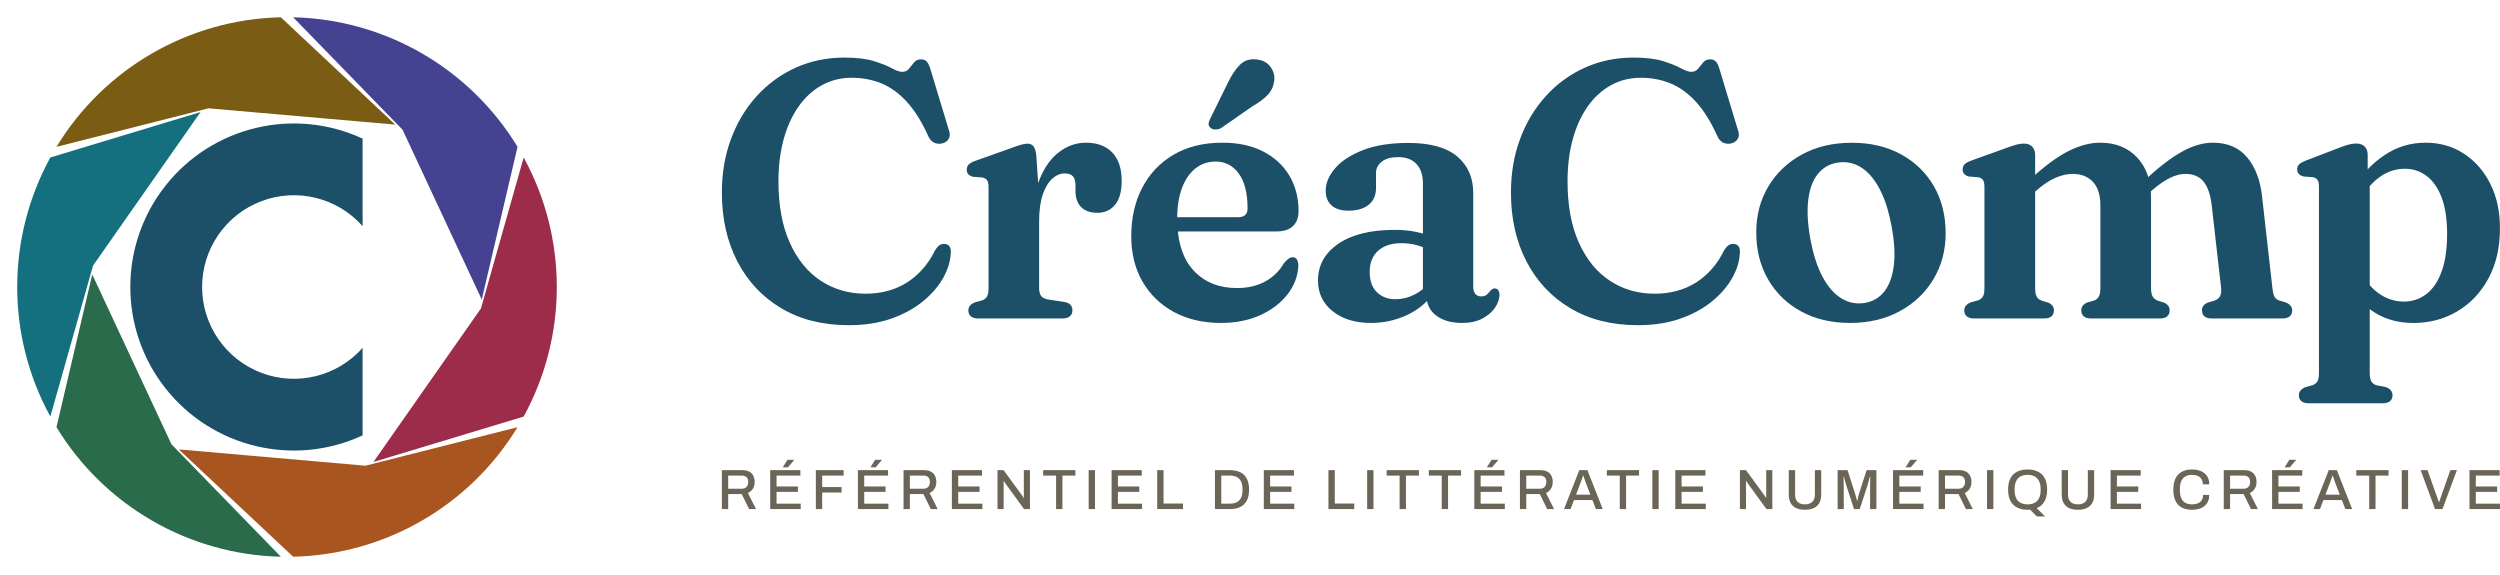
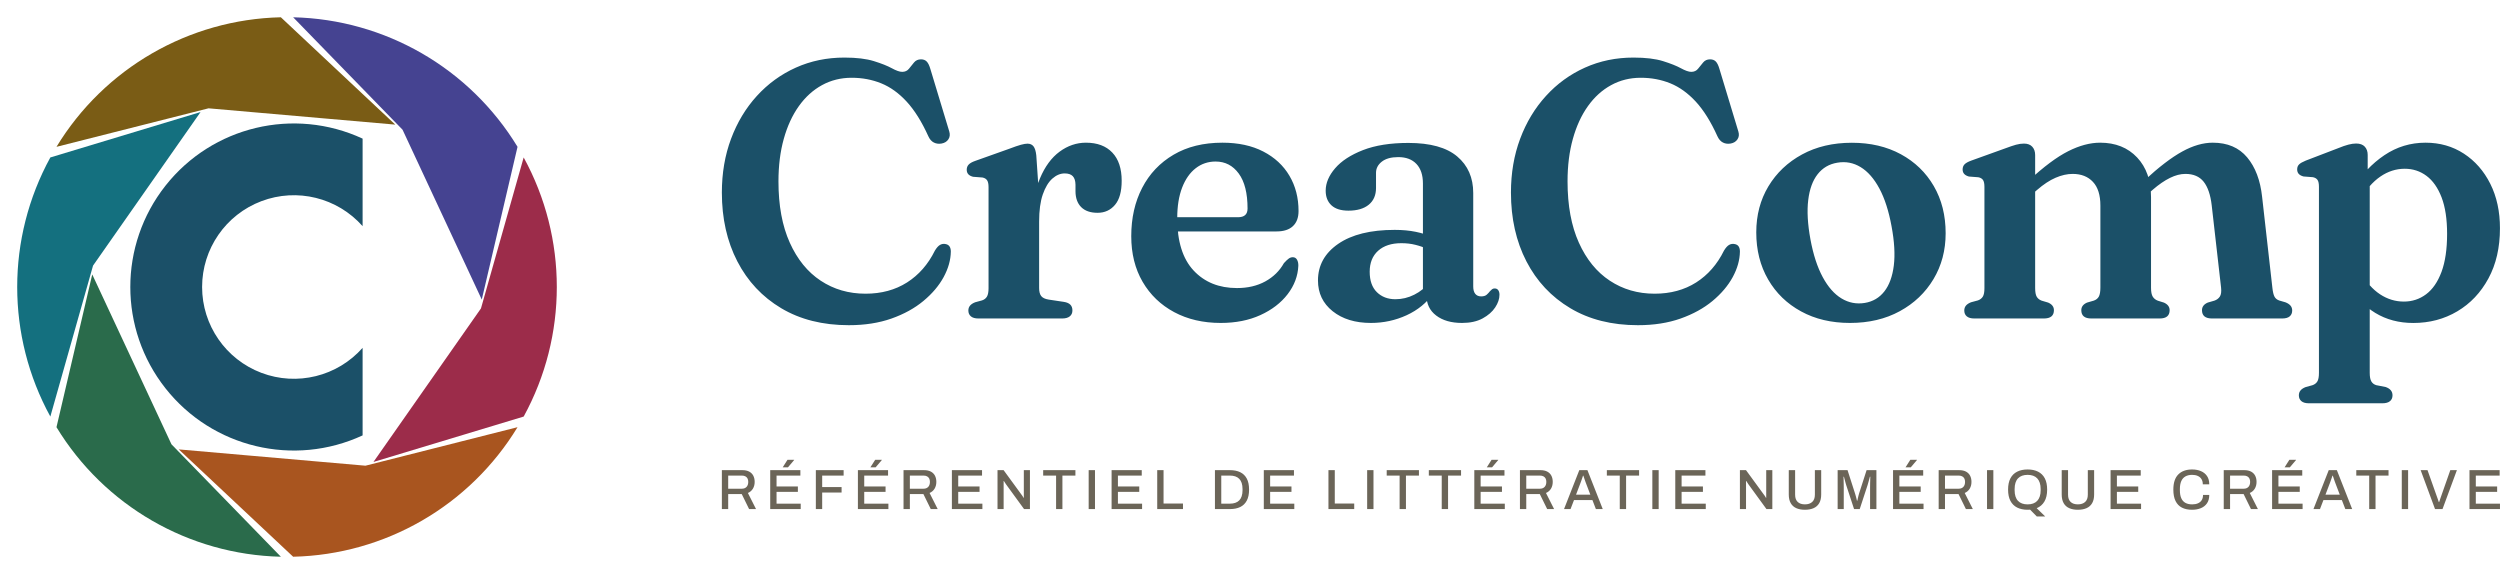
- <svg xmlns="http://www.w3.org/2000/svg" viewBox="0 0 287.45 66" width="287.45" height="66" role="img" aria-label="CréaComp — Référentiel de littératie numérique créative">
+ <svg xmlns="http://www.w3.org/2000/svg" viewBox="0 0 287.45 66" width="287.45" height="66" role="img" aria-label="CreaComp — Référentiel de littératie numérique créative">
  <g transform="scale(0.66)">
    <path fill="#454391" d="M51.07 3.01A47 47 0 0 1 90.16 25.58L83.93 52.19L70.13 22.60Z" />
    <path fill="#9c2c4a" d="M91.23 27.43A47 47 0 0 1 91.23 72.57L65.06 80.48L83.79 53.73Z" />
    <path fill="#a9551f" d="M90.16 74.42A47 47 0 0 1 51.07 96.99L31.14 78.29L63.67 81.13Z" />
    <path fill="#2a6b4b" d="M48.93 96.99A47 47 0 0 1 9.84 74.42L16.07 47.81L29.87 77.40Z" />
    <path fill="#14707f" d="M8.77 72.57A47 47 0 0 1 8.77 27.43L34.94 19.52L16.21 46.27Z" />
    <path fill="#7a5c15" d="M9.84 25.58A47 47 0 0 1 48.93 3.01L68.86 21.71L36.33 18.87Z" />
    <path fill="#1b5068" d="M63.17 24.15A28.49 28.49 0 1 0 63.17 75.85L63.17 60.60A15.99 15.99 0 1 1 63.17 39.40Z" />
  </g>
-   <path transform="translate(83.00 6.62) scale(0.397498)" fill="#1b5068" d="M66.23 56.11Q66.18 59.75 64.15 63.50Q62.11 67.24 58.30 70.40Q54.50 73.56 49.06 75.49Q43.62 77.41 36.72 77.41Q25.41 77.41 17.17 72.50Q8.94 67.59 4.47 58.94Q0.00 50.28 0.00 39.04Q0.00 30.60 2.66 23.49Q5.32 16.37 10.12 11.10Q14.93 5.82 21.39 2.91Q27.86 0.00 35.44 0.00Q40.71 0.00 43.99 1.03Q47.27 2.05 49.17 3.09Q51.07 4.13 52.15 4.13Q53.41 4.13 54.13 3.22Q54.85 2.30 55.59 1.41Q56.34 0.51 57.60 0.51Q58.63 0.51 59.24 1.13Q59.86 1.75 60.30 3.26L65.78 21.38Q66.17 22.68 65.52 23.65Q64.87 24.62 63.58 24.86Q62.35 25.09 61.33 24.58Q60.31 24.07 59.72 22.75Q56.87 16.46 53.47 12.76Q50.07 9.06 46.10 7.45Q42.13 5.84 37.54 5.84Q32.86 5.84 28.97 7.97Q25.09 10.09 22.27 14.04Q19.45 17.99 17.91 23.51Q16.37 29.02 16.37 35.82Q16.37 46.27 19.64 53.53Q22.91 60.79 28.59 64.54Q34.28 68.30 41.55 68.30Q48.45 68.30 53.56 65.05Q58.67 61.80 61.62 55.84Q62.37 54.60 63.11 54.18Q63.86 53.76 64.71 53.94Q65.49 54.08 65.86 54.64Q66.23 55.20 66.23 56.11ZM89.84 47.73Q89.84 40.10 92.01 34.95Q94.17 29.81 97.70 27.21Q101.23 24.62 105.31 24.62Q110.23 24.62 112.94 27.48Q115.65 30.33 115.65 35.64Q115.65 40.31 113.72 42.60Q111.78 44.90 108.68 44.90Q105.57 44.90 103.93 43.25Q102.30 41.60 102.29 38.67L102.29 36.76Q102.26 35.11 101.51 34.31Q100.76 33.51 99.16 33.51Q97.29 33.51 95.59 35.01Q93.90 36.52 92.83 39.59Q91.77 42.66 91.77 47.41ZM90.95 28.28 91.77 40.32V66.65Q91.77 68.20 92.36 68.97Q92.96 69.75 94.50 70.00L98.95 70.67Q100.21 70.87 100.81 71.49Q101.40 72.10 101.40 73.14Q101.40 74.24 100.64 74.85Q99.88 75.47 98.43 75.47H74.22Q72.75 75.47 72.03 74.85Q71.30 74.23 71.30 73.17Q71.30 72.33 71.79 71.75Q72.27 71.17 73.27 70.78L75.25 70.24Q76.21 69.93 76.67 69.15Q77.14 68.38 77.14 66.70V37.50Q77.14 36.08 76.71 35.48Q76.29 34.87 75.38 34.69L72.65 34.48Q71.71 34.23 71.27 33.73Q70.83 33.23 70.83 32.45Q70.83 31.54 71.39 30.95Q71.95 30.35 73.33 29.87L83.02 26.42Q85.33 25.54 86.51 25.22Q87.69 24.90 88.40 24.90Q89.53 24.90 90.14 25.67Q90.75 26.44 90.95 28.28ZM166.81 44.39Q166.81 47.24 165.17 48.77Q163.54 50.29 160.45 50.29H127.90V46.18H149.32Q152.06 46.18 152.06 43.67Q152.06 37.01 149.51 33.54Q146.97 30.07 142.82 30.07Q139.57 30.07 137.07 32.00Q134.56 33.94 133.14 37.60Q131.72 41.27 131.72 46.46Q131.72 56.53 136.46 61.60Q141.20 66.67 149.00 66.67Q153.68 66.67 157.19 64.75Q160.70 62.82 162.58 59.46Q163.48 58.47 164.03 58.10Q164.58 57.74 165.17 57.75Q165.96 57.76 166.36 58.45Q166.77 59.15 166.75 60.23Q166.55 64.67 163.65 68.45Q160.75 72.22 155.77 74.49Q150.79 76.76 144.30 76.76Q136.67 76.76 130.83 73.63Q124.99 70.50 121.70 64.85Q118.42 59.21 118.42 51.67Q118.42 43.77 121.58 37.68Q124.74 31.58 130.66 28.10Q136.57 24.62 144.78 24.62Q151.67 24.62 156.60 27.17Q161.54 29.72 164.17 34.18Q166.81 38.64 166.81 44.39ZM146.29 7.45Q147.91 4.01 149.86 2.08Q151.82 0.14 154.80 0.56Q157.45 0.88 158.76 2.77Q160.07 4.66 159.77 6.76Q159.48 9.08 157.92 10.76Q156.37 12.43 153.53 14.05L144.34 20.44Q143.56 20.80 142.70 20.80Q141.84 20.80 141.30 20.29Q140.67 19.69 140.81 18.95Q140.95 18.22 141.37 17.45ZM203.82 68.79V67.60L202.79 67.28V36.42Q202.79 32.77 200.92 30.78Q199.04 28.79 195.66 28.79Q192.57 28.79 190.89 30.11Q189.22 31.43 189.22 33.33V37.70Q189.22 40.84 187.12 42.56Q185.02 44.28 181.24 44.28Q178.00 44.28 176.33 42.74Q174.66 41.19 174.66 38.50Q174.66 35.19 177.40 32.01Q180.13 28.84 185.46 26.76Q190.79 24.69 198.58 24.69Q208.07 24.69 212.70 28.60Q217.34 32.51 217.34 39.18V66.21Q217.34 67.61 217.93 68.35Q218.53 69.08 219.63 69.08Q220.69 69.08 221.24 68.59Q221.79 68.10 222.19 67.57Q222.48 67.25 222.79 67.01Q223.09 66.78 223.53 66.78Q224.23 66.78 224.58 67.29Q224.93 67.79 224.93 68.61Q224.93 70.39 223.69 72.27Q222.45 74.15 220.04 75.46Q217.63 76.76 214.10 76.76Q209.44 76.76 206.63 74.62Q203.82 72.49 203.82 68.79ZM172.43 64.47Q172.43 57.92 178.29 53.88Q184.16 49.84 194.62 49.84Q197.97 49.84 200.70 50.40Q203.43 50.96 205.42 51.88L204.27 55.43Q202.46 54.62 200.60 54.16Q198.74 53.69 196.54 53.69Q192.27 53.69 189.83 55.88Q187.39 58.07 187.39 61.95Q187.39 65.82 189.47 67.86Q191.55 69.90 194.83 69.90Q197.68 69.90 200.28 68.59Q202.89 67.29 204.67 65.00L205.82 68.20Q202.93 72.29 198.07 74.53Q193.21 76.76 187.75 76.76Q180.93 76.76 176.68 73.37Q172.43 69.98 172.43 64.47ZM294.48 56.11Q294.43 59.75 292.40 63.50Q290.36 67.24 286.56 70.40Q282.75 73.56 277.31 75.49Q271.87 77.41 264.97 77.41Q253.66 77.41 245.43 72.50Q237.19 67.59 232.72 58.94Q228.25 50.28 228.25 39.04Q228.25 30.60 230.91 23.49Q233.57 16.37 238.38 11.10Q243.18 5.82 249.65 2.91Q256.11 0.00 263.70 0.00Q268.97 0.00 272.25 1.03Q275.52 2.05 277.42 3.09Q279.32 4.13 280.40 4.13Q281.66 4.13 282.38 3.22Q283.10 2.30 283.85 1.41Q284.59 0.51 285.85 0.51Q286.88 0.51 287.50 1.13Q288.11 1.75 288.55 3.26L294.03 21.38Q294.43 22.68 293.77 23.65Q293.12 24.62 291.83 24.86Q290.60 25.09 289.58 24.58Q288.57 24.07 287.97 22.75Q285.13 16.46 281.73 12.76Q278.32 9.06 274.36 7.45Q270.39 5.84 265.80 5.84Q261.11 5.84 257.23 7.97Q253.34 10.09 250.52 14.04Q247.70 17.99 246.16 23.51Q244.62 29.02 244.62 35.82Q244.62 46.27 247.89 53.53Q251.16 60.79 256.85 64.54Q262.53 68.30 269.80 68.30Q276.70 68.30 281.82 65.05Q286.93 61.80 289.87 55.84Q290.62 54.60 291.36 54.18Q292.11 53.76 292.96 53.94Q293.75 54.08 294.12 54.64Q294.48 55.20 294.48 56.11ZM326.86 24.64Q334.92 24.64 341.03 27.96Q347.14 31.28 350.56 37.17Q353.99 43.07 353.99 50.82Q353.99 58.22 350.47 64.09Q346.95 69.97 340.73 73.36Q334.51 76.76 326.32 76.76Q318.27 76.76 312.17 73.42Q306.06 70.09 302.64 64.18Q299.21 58.27 299.21 50.56Q299.21 43.10 302.72 37.25Q306.24 31.40 312.46 28.02Q318.67 24.64 326.86 24.64ZM330.61 70.97Q334.11 70.39 336.26 67.64Q338.41 64.89 339.00 60.13Q339.58 55.38 338.34 48.79Q337.13 42.17 334.82 37.87Q332.51 33.57 329.39 31.68Q326.27 29.78 322.64 30.41Q319.13 30.99 316.97 33.73Q314.81 36.47 314.24 41.21Q313.66 45.95 314.88 52.59Q316.10 59.19 318.43 63.50Q320.75 67.80 323.88 69.68Q327.00 71.56 330.61 70.97ZM379.88 28.19V66.67Q379.88 68.40 380.34 69.18Q380.80 69.96 381.75 70.31L383.64 70.87Q385.31 71.60 385.31 73.07Q385.31 75.47 382.40 75.47H362.29Q360.83 75.47 360.10 74.85Q359.38 74.24 359.38 73.17Q359.38 72.33 359.86 71.75Q360.34 71.17 361.33 70.78L363.33 70.24Q364.28 69.90 364.75 69.14Q365.21 68.38 365.21 66.70V37.42Q365.21 36.01 364.79 35.40Q364.36 34.80 363.46 34.62L360.72 34.41Q359.79 34.15 359.35 33.65Q358.90 33.15 358.90 32.37Q358.90 31.47 359.45 30.89Q360.00 30.31 361.40 29.80L371.23 26.26Q373.12 25.55 374.34 25.21Q375.56 24.88 376.64 24.88Q378.22 24.88 379.05 25.79Q379.88 26.70 379.88 28.19ZM378.30 40.14 375.85 37.55 378.02 35.59Q384.55 29.55 389.43 27.09Q394.32 24.62 398.68 24.62Q405.34 24.62 409.37 28.89Q413.40 33.16 413.40 40.38V66.59Q413.40 68.36 413.90 69.16Q414.39 69.96 415.38 70.33L417.14 70.88Q418.78 71.62 418.78 73.07Q418.78 75.47 415.90 75.47H396.13Q393.23 75.47 393.23 73.07Q393.23 71.60 394.89 70.87L396.83 70.31Q397.85 69.96 398.30 69.14Q398.75 68.31 398.75 66.54V42.81Q398.75 38.24 396.59 35.95Q394.44 33.65 390.72 33.65Q388.37 33.65 385.79 34.76Q383.22 35.87 380.42 38.30ZM411.79 40.09 409.34 37.49 411.47 35.55Q417.77 29.73 422.42 27.18Q427.06 24.62 431.26 24.62Q437.64 24.62 441.20 28.86Q444.76 33.11 445.53 40.28L448.50 66.58Q448.69 68.33 449.10 69.13Q449.51 69.93 450.49 70.27L452.28 70.79Q453.27 71.18 453.75 71.76Q454.23 72.33 454.23 73.17Q454.23 74.24 453.52 74.85Q452.81 75.47 451.32 75.47H431.04Q428.14 75.47 428.14 73.07Q428.14 71.60 429.80 70.87L431.73 70.31Q432.75 69.96 433.30 69.14Q433.85 68.31 433.66 66.54L430.95 42.73Q430.42 38.19 428.63 35.92Q426.83 33.65 423.34 33.65Q421.23 33.65 418.89 34.80Q416.55 35.94 413.87 38.25ZM476.07 28.16V34.05L476.66 35.32V91.20Q476.66 92.89 477.13 93.68Q477.60 94.47 478.54 94.76L481.26 95.29Q482.28 95.65 482.76 96.25Q483.25 96.84 483.25 97.70Q483.25 98.77 482.52 99.38Q481.80 100.00 480.30 100.00H459.07Q457.61 100.00 456.89 99.38Q456.16 98.77 456.16 97.70Q456.16 96.86 456.65 96.28Q457.13 95.69 458.13 95.31L460.09 94.77Q461.04 94.45 461.51 93.68Q461.97 92.91 461.97 91.22V37.39Q461.97 35.98 461.55 35.38Q461.12 34.78 460.22 34.60L457.49 34.39Q456.55 34.13 456.11 33.63Q455.67 33.13 455.67 32.35Q455.67 31.45 456.22 30.91Q456.76 30.37 458.16 29.80L467.42 26.25Q469.26 25.50 470.49 25.18Q471.71 24.86 472.72 24.86Q474.39 24.86 475.23 25.77Q476.07 26.68 476.07 28.16ZM473.71 41.31 471.41 38.27Q475.54 31.83 480.91 28.23Q486.28 24.62 492.81 24.62Q499.02 24.62 503.88 27.78Q508.74 30.94 511.54 36.52Q514.33 42.09 514.33 49.37Q514.33 57.73 511.00 63.88Q507.67 70.04 501.99 73.40Q496.31 76.77 489.26 76.77Q483.04 76.77 478.25 73.85Q473.45 70.93 470.38 65.39L473.91 62.01Q476.43 66.35 479.64 68.47Q482.84 70.58 486.54 70.58Q490.13 70.58 492.96 68.47Q495.79 66.36 497.42 62.00Q499.04 57.64 499.04 50.97Q499.04 44.61 497.45 40.45Q495.85 36.29 493.09 34.22Q490.33 32.16 486.79 32.16Q483.03 32.16 479.73 34.42Q476.43 36.69 473.71 41.31Z" />
+   <path transform="translate(83.00 6.62) scale(0.397498)" fill="#1b5068" d="M66.23 56.11Q66.18 59.75 64.15 63.50Q62.11 67.24 58.30 70.40Q54.50 73.56 49.06 75.49Q43.62 77.41 36.72 77.41Q25.41 77.41 17.17 72.50Q8.94 67.59 4.47 58.94Q0.00 50.28 0.00 39.04Q0.00 30.60 2.66 23.49Q5.32 16.37 10.12 11.10Q14.93 5.82 21.39 2.91Q27.86 0.00 35.44 0.00Q40.71 0.00 43.99 1.03Q47.27 2.05 49.17 3.09Q51.07 4.13 52.15 4.13Q53.41 4.13 54.13 3.22Q54.85 2.30 55.59 1.41Q56.34 0.51 57.60 0.51Q58.63 0.51 59.24 1.13Q59.86 1.75 60.30 3.26L65.78 21.38Q66.17 22.68 65.52 23.65Q64.87 24.62 63.58 24.86Q62.35 25.09 61.33 24.58Q60.31 24.07 59.72 22.75Q56.87 16.46 53.47 12.76Q50.07 9.06 46.10 7.45Q42.13 5.84 37.54 5.84Q32.86 5.84 28.97 7.97Q25.09 10.09 22.27 14.04Q19.45 17.99 17.91 23.51Q16.37 29.02 16.37 35.82Q16.37 46.27 19.64 53.53Q22.91 60.79 28.59 64.54Q34.28 68.30 41.55 68.30Q48.45 68.30 53.56 65.05Q58.67 61.80 61.62 55.84Q62.37 54.60 63.11 54.18Q63.86 53.76 64.71 53.94Q65.49 54.08 65.86 54.64Q66.23 55.20 66.23 56.11ZM89.84 47.73Q89.84 40.10 92.01 34.95Q94.17 29.81 97.70 27.21Q101.23 24.62 105.31 24.62Q110.23 24.62 112.94 27.48Q115.65 30.33 115.65 35.64Q115.65 40.31 113.72 42.60Q111.78 44.90 108.68 44.90Q105.57 44.90 103.93 43.25Q102.30 41.60 102.29 38.67L102.29 36.76Q102.26 35.11 101.51 34.31Q100.76 33.51 99.16 33.51Q97.29 33.51 95.59 35.01Q93.90 36.52 92.83 39.59Q91.77 42.66 91.77 47.41ZM90.95 28.28 91.77 40.32V66.65Q91.77 68.20 92.36 68.97Q92.96 69.75 94.50 70.00L98.95 70.67Q100.21 70.87 100.81 71.49Q101.40 72.10 101.40 73.14Q101.40 74.24 100.64 74.85Q99.88 75.47 98.43 75.47H74.22Q72.75 75.47 72.03 74.85Q71.30 74.23 71.30 73.17Q71.30 72.33 71.79 71.75Q72.27 71.17 73.27 70.78L75.25 70.24Q76.21 69.93 76.67 69.15Q77.14 68.38 77.14 66.70V37.50Q77.14 36.08 76.71 35.48Q76.29 34.87 75.38 34.69L72.65 34.48Q71.71 34.23 71.27 33.73Q70.83 33.23 70.83 32.45Q70.83 31.54 71.39 30.95Q71.95 30.35 73.33 29.87L83.02 26.42Q85.33 25.54 86.51 25.22Q87.69 24.90 88.40 24.90Q89.53 24.90 90.14 25.67Q90.75 26.44 90.95 28.28ZM166.81 44.39Q166.81 47.24 165.17 48.77Q163.54 50.29 160.45 50.29H127.90V46.18H149.32Q152.06 46.18 152.06 43.67Q152.06 37.01 149.51 33.54Q146.97 30.07 142.82 30.07Q139.57 30.07 137.07 32.00Q134.56 33.94 133.14 37.60Q131.72 41.27 131.72 46.46Q131.72 56.53 136.46 61.60Q141.20 66.67 149.00 66.67Q153.68 66.67 157.19 64.75Q160.70 62.82 162.58 59.46Q163.48 58.47 164.03 58.10Q164.58 57.74 165.17 57.75Q165.96 57.76 166.36 58.45Q166.77 59.15 166.75 60.23Q166.55 64.67 163.65 68.45Q160.75 72.22 155.77 74.49Q150.79 76.76 144.30 76.76Q136.67 76.76 130.83 73.63Q124.99 70.50 121.70 64.85Q118.42 59.21 118.42 51.67Q118.42 43.77 121.58 37.68Q124.74 31.58 130.66 28.10Q136.57 24.62 144.78 24.62Q151.67 24.62 156.60 27.17Q161.54 29.72 164.17 34.18Q166.81 38.64 166.81 44.39ZM203.82 68.79V67.60L202.79 67.28V36.42Q202.79 32.77 200.92 30.78Q199.04 28.79 195.66 28.79Q192.57 28.79 190.89 30.11Q189.22 31.43 189.22 33.33V37.70Q189.22 40.84 187.12 42.56Q185.02 44.28 181.24 44.28Q178.00 44.28 176.33 42.74Q174.66 41.19 174.66 38.50Q174.66 35.19 177.40 32.01Q180.13 28.84 185.46 26.76Q190.79 24.69 198.58 24.69Q208.07 24.69 212.70 28.60Q217.34 32.51 217.34 39.18V66.21Q217.34 67.61 217.93 68.35Q218.53 69.08 219.63 69.08Q220.69 69.08 221.24 68.59Q221.79 68.10 222.19 67.57Q222.48 67.25 222.79 67.01Q223.09 66.78 223.53 66.78Q224.23 66.78 224.58 67.29Q224.93 67.79 224.93 68.61Q224.93 70.39 223.69 72.27Q222.45 74.15 220.04 75.46Q217.63 76.76 214.10 76.76Q209.44 76.76 206.63 74.62Q203.82 72.49 203.82 68.79ZM172.43 64.47Q172.43 57.92 178.29 53.88Q184.16 49.84 194.62 49.84Q197.97 49.84 200.70 50.40Q203.43 50.96 205.42 51.88L204.27 55.43Q202.46 54.62 200.60 54.16Q198.74 53.69 196.54 53.69Q192.27 53.69 189.83 55.88Q187.39 58.07 187.39 61.95Q187.39 65.82 189.47 67.86Q191.55 69.90 194.83 69.90Q197.68 69.90 200.28 68.59Q202.89 67.29 204.67 65.00L205.82 68.20Q202.93 72.29 198.07 74.53Q193.21 76.76 187.75 76.76Q180.93 76.76 176.68 73.37Q172.43 69.98 172.43 64.47ZM294.48 56.11Q294.43 59.75 292.40 63.50Q290.36 67.24 286.56 70.40Q282.75 73.56 277.31 75.49Q271.87 77.41 264.97 77.41Q253.66 77.41 245.43 72.50Q237.19 67.59 232.72 58.94Q228.25 50.28 228.25 39.04Q228.25 30.60 230.91 23.49Q233.57 16.37 238.38 11.10Q243.18 5.82 249.65 2.91Q256.11 0.00 263.70 0.00Q268.97 0.00 272.25 1.03Q275.52 2.05 277.42 3.09Q279.32 4.13 280.40 4.13Q281.66 4.13 282.38 3.22Q283.10 2.30 283.85 1.41Q284.59 0.51 285.85 0.51Q286.88 0.51 287.50 1.13Q288.11 1.75 288.55 3.26L294.03 21.38Q294.43 22.68 293.77 23.65Q293.12 24.62 291.83 24.86Q290.60 25.09 289.58 24.58Q288.57 24.07 287.97 22.75Q285.13 16.46 281.73 12.76Q278.32 9.06 274.36 7.45Q270.39 5.84 265.80 5.84Q261.11 5.84 257.23 7.97Q253.34 10.09 250.52 14.04Q247.70 17.99 246.16 23.51Q244.62 29.02 244.62 35.82Q244.62 46.27 247.89 53.53Q251.16 60.79 256.85 64.54Q262.53 68.30 269.80 68.30Q276.70 68.30 281.82 65.05Q286.93 61.80 289.87 55.84Q290.62 54.60 291.36 54.18Q292.11 53.76 292.96 53.94Q293.75 54.08 294.12 54.64Q294.48 55.20 294.48 56.11ZM326.86 24.64Q334.92 24.64 341.03 27.96Q347.14 31.28 350.56 37.17Q353.99 43.07 353.99 50.82Q353.99 58.22 350.47 64.09Q346.95 69.97 340.73 73.36Q334.51 76.76 326.32 76.76Q318.27 76.76 312.17 73.42Q306.06 70.09 302.64 64.18Q299.21 58.27 299.21 50.56Q299.21 43.10 302.72 37.25Q306.24 31.40 312.46 28.02Q318.67 24.64 326.86 24.64ZM330.61 70.97Q334.11 70.39 336.26 67.64Q338.41 64.89 339.00 60.13Q339.58 55.38 338.34 48.79Q337.13 42.17 334.82 37.87Q332.51 33.57 329.39 31.68Q326.27 29.78 322.64 30.41Q319.13 30.99 316.97 33.73Q314.81 36.47 314.24 41.21Q313.66 45.95 314.88 52.59Q316.10 59.19 318.43 63.50Q320.75 67.80 323.88 69.68Q327.00 71.56 330.61 70.97ZM379.88 28.19V66.67Q379.88 68.40 380.34 69.18Q380.80 69.96 381.75 70.31L383.64 70.87Q385.31 71.60 385.31 73.07Q385.31 75.47 382.40 75.47H362.29Q360.83 75.47 360.10 74.85Q359.38 74.24 359.38 73.17Q359.38 72.33 359.86 71.75Q360.34 71.17 361.33 70.78L363.33 70.24Q364.28 69.90 364.75 69.14Q365.21 68.38 365.21 66.70V37.42Q365.21 36.01 364.79 35.40Q364.36 34.80 363.46 34.62L360.72 34.41Q359.79 34.15 359.35 33.65Q358.90 33.15 358.90 32.37Q358.90 31.47 359.45 30.89Q360.00 30.31 361.40 29.80L371.23 26.26Q373.12 25.55 374.34 25.21Q375.56 24.88 376.64 24.88Q378.22 24.88 379.05 25.79Q379.88 26.70 379.88 28.19ZM378.30 40.14 375.85 37.55 378.02 35.59Q384.55 29.55 389.43 27.09Q394.32 24.62 398.68 24.62Q405.34 24.62 409.37 28.89Q413.40 33.16 413.40 40.38V66.59Q413.40 68.36 413.90 69.16Q414.39 69.96 415.38 70.33L417.14 70.88Q418.78 71.62 418.78 73.07Q418.78 75.47 415.90 75.47H396.13Q393.23 75.47 393.23 73.07Q393.23 71.60 394.89 70.87L396.83 70.31Q397.85 69.96 398.30 69.14Q398.75 68.31 398.75 66.54V42.81Q398.75 38.24 396.59 35.95Q394.44 33.65 390.72 33.65Q388.37 33.65 385.79 34.76Q383.22 35.87 380.42 38.30ZM411.79 40.09 409.34 37.49 411.47 35.55Q417.77 29.73 422.42 27.18Q427.06 24.62 431.26 24.62Q437.64 24.62 441.20 28.86Q444.76 33.11 445.53 40.28L448.50 66.58Q448.69 68.33 449.10 69.13Q449.51 69.93 450.49 70.27L452.28 70.79Q453.27 71.18 453.75 71.76Q454.23 72.33 454.23 73.17Q454.23 74.24 453.52 74.85Q452.81 75.47 451.32 75.47H431.04Q428.14 75.47 428.14 73.07Q428.14 71.60 429.80 70.87L431.73 70.31Q432.75 69.96 433.30 69.14Q433.85 68.31 433.66 66.54L430.95 42.73Q430.42 38.19 428.63 35.92Q426.83 33.65 423.34 33.65Q421.23 33.65 418.89 34.80Q416.55 35.94 413.87 38.25ZM476.07 28.16V34.05L476.66 35.32V91.20Q476.66 92.89 477.13 93.68Q477.60 94.47 478.54 94.76L481.26 95.29Q482.28 95.65 482.76 96.25Q483.25 96.84 483.25 97.70Q483.25 98.77 482.52 99.38Q481.80 100.00 480.30 100.00H459.07Q457.61 100.00 456.89 99.38Q456.16 98.77 456.16 97.70Q456.16 96.86 456.65 96.28Q457.13 95.69 458.13 95.31L460.09 94.77Q461.04 94.45 461.51 93.68Q461.97 92.91 461.97 91.22V37.39Q461.97 35.98 461.55 35.38Q461.12 34.78 460.22 34.60L457.49 34.39Q456.55 34.13 456.11 33.63Q455.67 33.13 455.67 32.35Q455.67 31.45 456.22 30.91Q456.76 30.37 458.16 29.80L467.42 26.25Q469.26 25.50 470.49 25.18Q471.71 24.86 472.72 24.86Q474.39 24.86 475.23 25.77Q476.07 26.68 476.07 28.16ZM473.71 41.31 471.41 38.27Q475.54 31.83 480.91 28.23Q486.28 24.62 492.81 24.62Q499.02 24.62 503.88 27.78Q508.74 30.94 511.54 36.52Q514.33 42.09 514.33 49.37Q514.33 57.73 511.00 63.88Q507.67 70.04 501.99 73.40Q496.31 76.77 489.26 76.77Q483.04 76.77 478.25 73.85Q473.45 70.93 470.38 65.39L473.91 62.01Q476.43 66.35 479.64 68.47Q482.84 70.58 486.54 70.58Q490.13 70.58 492.96 68.47Q495.79 66.36 497.42 62.00Q499.04 57.64 499.04 50.97Q499.04 44.61 497.45 40.45Q495.85 36.29 493.09 34.22Q490.33 32.16 486.79 32.16Q483.03 32.16 479.73 34.42Q476.43 36.69 473.71 41.31Z" />
  <path transform="translate(83.00 52.87) scale(0.065125)" fill="#6b6558" d="M0.00 86.97V18.24H36.15Q43.47 18.24 48.29 20.82Q53.10 23.40 55.51 28.06Q57.92 32.72 57.92 38.95Q57.92 45.85 54.79 50.99Q51.66 56.13 45.97 58.54L60.32 86.97H48.09L35.08 60.45H11.17V86.97ZM11.17 51.01H35.19Q40.62 51.01 43.60 47.79Q46.59 44.57 46.59 38.92Q46.59 35.37 45.29 32.92Q43.99 30.47 41.47 29.15Q38.94 27.82 35.19 27.82H11.17ZM85.37 86.97V18.24H138.61V27.82H96.54V47.02H134.20V56.61H96.54V77.39H139.21V86.97ZM107.44 13.23 115.85 0.00H127.58L127.67 0.30L116.72 13.23ZM165.93 86.97V18.24H214.97V27.82H177.11V48.16H211.38V57.72H177.11V86.97ZM240.18 86.97V18.24H293.42V27.82H251.35V47.02H289.01V56.61H251.35V77.39H294.02V86.97ZM262.25 13.23 270.66 0.00H282.39L282.48 0.30L271.53 13.23ZM320.74 86.97V18.24H356.89Q364.21 18.24 369.03 20.82Q373.84 23.40 376.25 28.06Q378.66 32.72 378.66 38.95Q378.66 45.85 375.53 50.99Q372.40 56.13 366.71 58.54L381.06 86.97H368.83L355.82 60.45H331.92V86.97ZM331.92 51.01H355.94Q361.36 51.01 364.35 47.79Q367.33 44.57 367.33 38.92Q367.33 35.37 366.03 32.92Q364.73 30.47 362.21 29.15Q359.68 27.82 355.94 27.82H331.92ZM406.11 86.97V18.24H459.35V27.82H417.29V47.02H454.95V56.61H417.29V77.39H459.96V86.97ZM486.67 86.97V18.24H497.42L528.87 61.30Q529.40 61.93 530.15 63.04Q530.90 64.16 531.60 65.25Q532.29 66.35 532.64 67.08H533.12Q533.12 65.58 533.12 64.15Q533.12 62.73 533.12 61.30V18.24H543.91V86.97H533.54L501.79 43.34Q501.01 42.21 499.80 40.32Q498.59 38.43 497.94 37.44H497.47Q497.47 38.89 497.47 40.35Q497.47 41.81 497.47 43.34V86.97ZM590.08 86.97V27.90H567.28V18.24H624.20V27.90H601.25V86.97ZM647.60 86.97V18.24H658.77V86.97ZM688.08 86.97V18.24H741.32V27.82H699.25V47.02H736.91V56.61H699.25V77.39H741.92V86.97ZM768.64 86.97V18.24H779.81V77.24H814.13V86.97ZM870.54 86.97V18.24H897.10Q907.71 18.24 915.23 21.90Q922.74 25.55 926.77 33.12Q930.80 40.68 930.80 52.61Q930.80 64.40 926.77 72.02Q922.74 79.63 915.23 83.30Q907.71 86.97 897.10 86.97ZM881.71 77.39H897.00Q902.27 77.39 906.41 75.97Q910.54 74.56 913.40 71.67Q916.26 68.78 917.75 64.30Q919.25 59.83 919.25 53.73V51.65Q919.25 45.41 917.75 40.92Q916.26 36.43 913.41 33.54Q910.56 30.65 906.43 29.24Q902.30 27.82 897.00 27.82H881.71ZM956.81 86.97V18.24H1010.06V27.82H967.99V47.02H1005.65V56.61H967.99V77.39H1010.66V86.97ZM1070.94 86.97V18.24H1082.12V77.24H1116.44V86.97ZM1139.28 86.97V18.24H1150.45V86.97ZM1196.59 86.97V27.90H1173.80V18.24H1230.71V27.90H1207.77V86.97ZM1270.94 86.97V27.90H1248.15V18.24H1305.06V27.90H1282.12V86.97ZM1328.46 86.97V18.24H1381.70V27.82H1339.63V47.02H1377.29V56.61H1339.63V77.39H1382.30V86.97ZM1350.53 13.23 1358.94 0.00H1370.66L1370.75 0.30L1359.81 13.23ZM1409.02 86.97V18.24H1445.17Q1452.49 18.24 1457.30 20.82Q1462.12 23.40 1464.53 28.06Q1466.93 32.72 1466.93 38.95Q1466.93 45.85 1463.81 50.99Q1460.68 56.13 1454.99 58.54L1469.34 86.97H1457.11L1444.09 60.45H1420.19V86.97ZM1420.19 51.01H1444.21Q1449.64 51.01 1452.62 47.79Q1455.61 44.57 1455.61 38.92Q1455.61 35.37 1454.31 32.92Q1453.01 30.47 1450.48 29.15Q1447.96 27.82 1444.21 27.82H1420.19ZM1486.86 86.97 1513.83 18.24H1528.17L1555.22 86.97H1543.11L1536.99 71.08H1504.46L1498.36 86.97ZM1508.05 61.57H1533.32L1525.65 41.39Q1525.27 40.44 1524.71 38.88Q1524.15 37.31 1523.50 35.40Q1522.85 33.48 1522.19 31.50Q1521.52 29.53 1520.97 27.93H1520.40Q1519.77 29.91 1518.89 32.51Q1518.00 35.12 1517.15 37.51Q1516.30 39.90 1515.72 41.39ZM1585.27 86.97V27.90H1562.47V18.24H1619.39V27.90H1596.44V86.97ZM1642.79 86.97V18.24H1653.96V86.97ZM1683.27 86.97V18.24H1736.51V27.82H1694.44V47.02H1732.10V56.61H1694.44V77.39H1737.11V86.97ZM1797.39 86.97V18.24H1808.14L1839.59 61.30Q1840.12 61.93 1840.87 63.04Q1841.62 64.16 1842.32 65.25Q1843.02 66.35 1843.36 67.08H1843.84Q1843.84 65.58 1843.84 64.15Q1843.84 62.73 1843.84 61.30V18.24H1854.63V86.97H1844.26L1812.51 43.34Q1811.73 42.21 1810.52 40.32Q1809.31 38.43 1808.67 37.44H1808.19Q1808.19 38.89 1808.19 40.35Q1808.19 41.81 1808.19 43.34V86.97ZM1912.14 88.18Q1903.26 88.18 1896.87 85.32Q1890.48 82.46 1887.07 76.45Q1883.66 70.44 1883.66 61.23V18.24H1894.86V61.56Q1894.86 70.04 1899.39 74.34Q1903.91 78.64 1912.14 78.64Q1920.43 78.64 1925.09 74.34Q1929.75 70.04 1929.75 61.56V18.24H1940.90V61.23Q1940.90 70.44 1937.45 76.45Q1933.99 82.46 1927.56 85.32Q1921.13 88.18 1912.14 88.18ZM1969.94 86.97V18.24H1987.41L2000.79 59.88Q2001.39 61.76 2002.01 64.07Q2002.62 66.38 2003.17 68.48Q2003.72 70.57 2004.02 72.11H2004.75Q2005.02 70.63 2005.49 68.55Q2005.95 66.46 2006.51 64.15Q2007.07 61.84 2007.68 59.80L2021.06 18.24H2038.38V86.97H2027.20V49.30Q2027.20 45.47 2027.29 41.38Q2027.38 37.28 2027.50 34.10Q2027.63 30.91 2027.63 29.92H2026.85Q2026.58 31.06 2025.84 33.73Q2025.10 36.39 2024.28 39.39Q2023.47 42.38 2022.79 44.62L2008.93 86.97H1998.93L1985.07 44.70Q1984.47 42.76 1983.77 40.19Q1983.07 37.61 1982.36 34.87Q1981.66 32.13 1981.08 29.92H1980.31Q1980.41 32.41 1980.48 35.88Q1980.56 39.36 1980.65 42.91Q1980.73 46.47 1980.73 49.30V86.97ZM2067.74 86.97V18.24H2120.98V27.82H2078.91V47.02H2116.57V56.61H2078.91V77.39H2121.58V86.97ZM2089.81 13.23 2098.22 0.00H2109.94L2110.03 0.30L2099.09 13.23ZM2148.30 86.97V18.24H2184.44Q2191.77 18.24 2196.58 20.82Q2201.40 23.40 2203.80 28.06Q2206.21 32.72 2206.21 38.95Q2206.21 45.85 2203.08 50.99Q2199.96 56.13 2194.27 58.54L2208.62 86.97H2196.39L2183.37 60.45H2159.47V86.97ZM2159.47 51.01H2183.49Q2188.92 51.01 2191.90 47.79Q2194.89 44.57 2194.89 38.92Q2194.89 35.37 2193.59 32.92Q2192.29 30.47 2189.76 29.15Q2187.24 27.82 2183.49 27.82H2159.47ZM2233.67 86.97V18.24H2244.84V86.97ZM2321.54 100.00 2309.65 87.95Q2308.61 88.10 2307.51 88.14Q2306.42 88.18 2305.32 88.18Q2294.62 88.18 2286.87 84.28Q2279.12 80.39 2274.98 72.47Q2270.85 64.56 2270.85 52.61Q2270.85 40.55 2274.98 32.69Q2279.12 24.82 2286.87 20.93Q2294.62 17.03 2305.32 17.03Q2316.12 17.03 2323.84 20.93Q2331.55 24.82 2335.69 32.69Q2339.82 40.55 2339.82 52.61Q2339.82 65.50 2334.98 73.65Q2330.14 81.80 2321.35 85.41L2336.39 100.00ZM2305.32 78.67Q2310.78 78.67 2315.04 77.14Q2319.30 75.61 2322.26 72.51Q2325.22 69.41 2326.78 64.73Q2328.35 60.06 2328.35 53.76V51.60Q2328.35 45.23 2326.78 40.52Q2325.22 35.80 2322.26 32.70Q2319.30 29.60 2315.04 28.07Q2310.78 26.55 2305.32 26.55Q2299.87 26.55 2295.62 28.07Q2291.37 29.60 2288.41 32.70Q2285.44 35.80 2283.92 40.52Q2282.40 45.23 2282.40 51.60V53.76Q2282.40 60.06 2283.92 64.73Q2285.44 69.41 2288.41 72.51Q2291.37 75.61 2295.62 77.14Q2299.87 78.67 2305.32 78.67ZM2394.00 88.18Q2385.13 88.18 2378.74 85.32Q2372.34 82.46 2368.94 76.45Q2365.53 70.44 2365.53 61.23V18.24H2376.73V61.56Q2376.73 70.04 2381.25 74.34Q2385.77 78.64 2394.00 78.64Q2402.30 78.64 2406.96 74.34Q2411.62 70.04 2411.62 61.56V18.24H2422.77V61.23Q2422.77 70.44 2419.31 76.45Q2415.85 82.46 2409.42 85.32Q2403.00 88.18 2394.00 88.18ZM2451.80 86.97V18.24H2505.05V27.82H2462.98V47.02H2500.64V56.61H2462.98V77.39H2505.65V86.97ZM2595.70 88.18Q2585.18 88.18 2577.79 84.40Q2570.40 80.62 2566.52 72.74Q2562.63 64.86 2562.63 52.61Q2562.63 34.59 2571.38 25.81Q2580.12 17.03 2595.75 17.03Q2604.42 17.03 2611.26 19.92Q2618.10 22.80 2622.07 28.60Q2626.04 34.40 2626.04 43.29H2614.64Q2614.64 37.75 2612.29 34.04Q2609.94 30.32 2605.71 28.43Q2601.47 26.55 2595.86 26.55Q2588.82 26.55 2583.95 29.29Q2579.07 32.03 2576.63 37.58Q2574.18 43.13 2574.18 51.65V53.83Q2574.18 62.30 2576.63 67.81Q2579.07 73.31 2583.91 75.99Q2588.75 78.67 2595.88 78.67Q2601.70 78.67 2606.01 76.81Q2610.32 74.96 2612.68 71.25Q2615.04 67.54 2615.04 61.99H2626.04Q2626.04 70.94 2622.06 76.74Q2618.07 82.54 2611.22 85.36Q2604.37 88.18 2595.70 88.18ZM2651.60 86.97V18.24H2687.75Q2695.07 18.24 2699.89 20.82Q2704.70 23.40 2707.11 28.06Q2709.52 32.72 2709.52 38.95Q2709.52 45.85 2706.39 50.99Q2703.26 56.13 2697.57 58.54L2711.92 86.97H2699.69L2686.68 60.45H2662.78V86.97ZM2662.78 51.01H2686.80Q2692.22 51.01 2695.21 47.79Q2698.19 44.57 2698.19 38.92Q2698.19 35.37 2696.89 32.92Q2695.59 30.47 2693.07 29.15Q2690.55 27.82 2686.80 27.82H2662.78ZM2736.97 86.97V18.24H2790.22V27.82H2748.15V47.02H2785.81V56.61H2748.15V77.39H2790.82V86.97ZM2759.05 13.23 2767.45 0.00H2779.18L2779.27 0.30L2768.33 13.23ZM2810.01 86.97 2836.98 18.24H2851.32L2878.36 86.97H2866.26L2860.14 71.08H2827.60L2821.51 86.97ZM2831.20 61.57H2856.47L2848.80 41.39Q2848.42 40.44 2847.86 38.88Q2847.29 37.31 2846.64 35.40Q2845.99 33.48 2845.33 31.50Q2844.67 29.53 2844.12 27.93H2843.55Q2842.92 29.91 2842.03 32.51Q2841.14 35.12 2840.29 37.51Q2839.44 39.90 2838.87 41.39ZM2908.42 86.97V27.90H2885.62V18.24H2942.54V27.90H2919.59V86.97ZM2965.93 86.97V18.24H2977.11V86.97ZM3024.65 86.97 2999.26 18.24H3011.37L3028.41 66.26Q3028.91 67.48 3029.42 69.05Q3029.93 70.62 3030.44 72.07Q3030.95 73.51 3031.32 74.64H3031.87Q3032.27 73.59 3032.73 72.18Q3033.19 70.78 3033.71 69.24Q3034.24 67.71 3034.71 66.34L3051.60 18.24H3063.25L3037.86 86.97ZM3085.47 86.97V18.24H3138.71V27.82H3096.64V47.02H3134.30V56.61H3096.64V77.39H3139.31V86.97Z" />
</svg>
